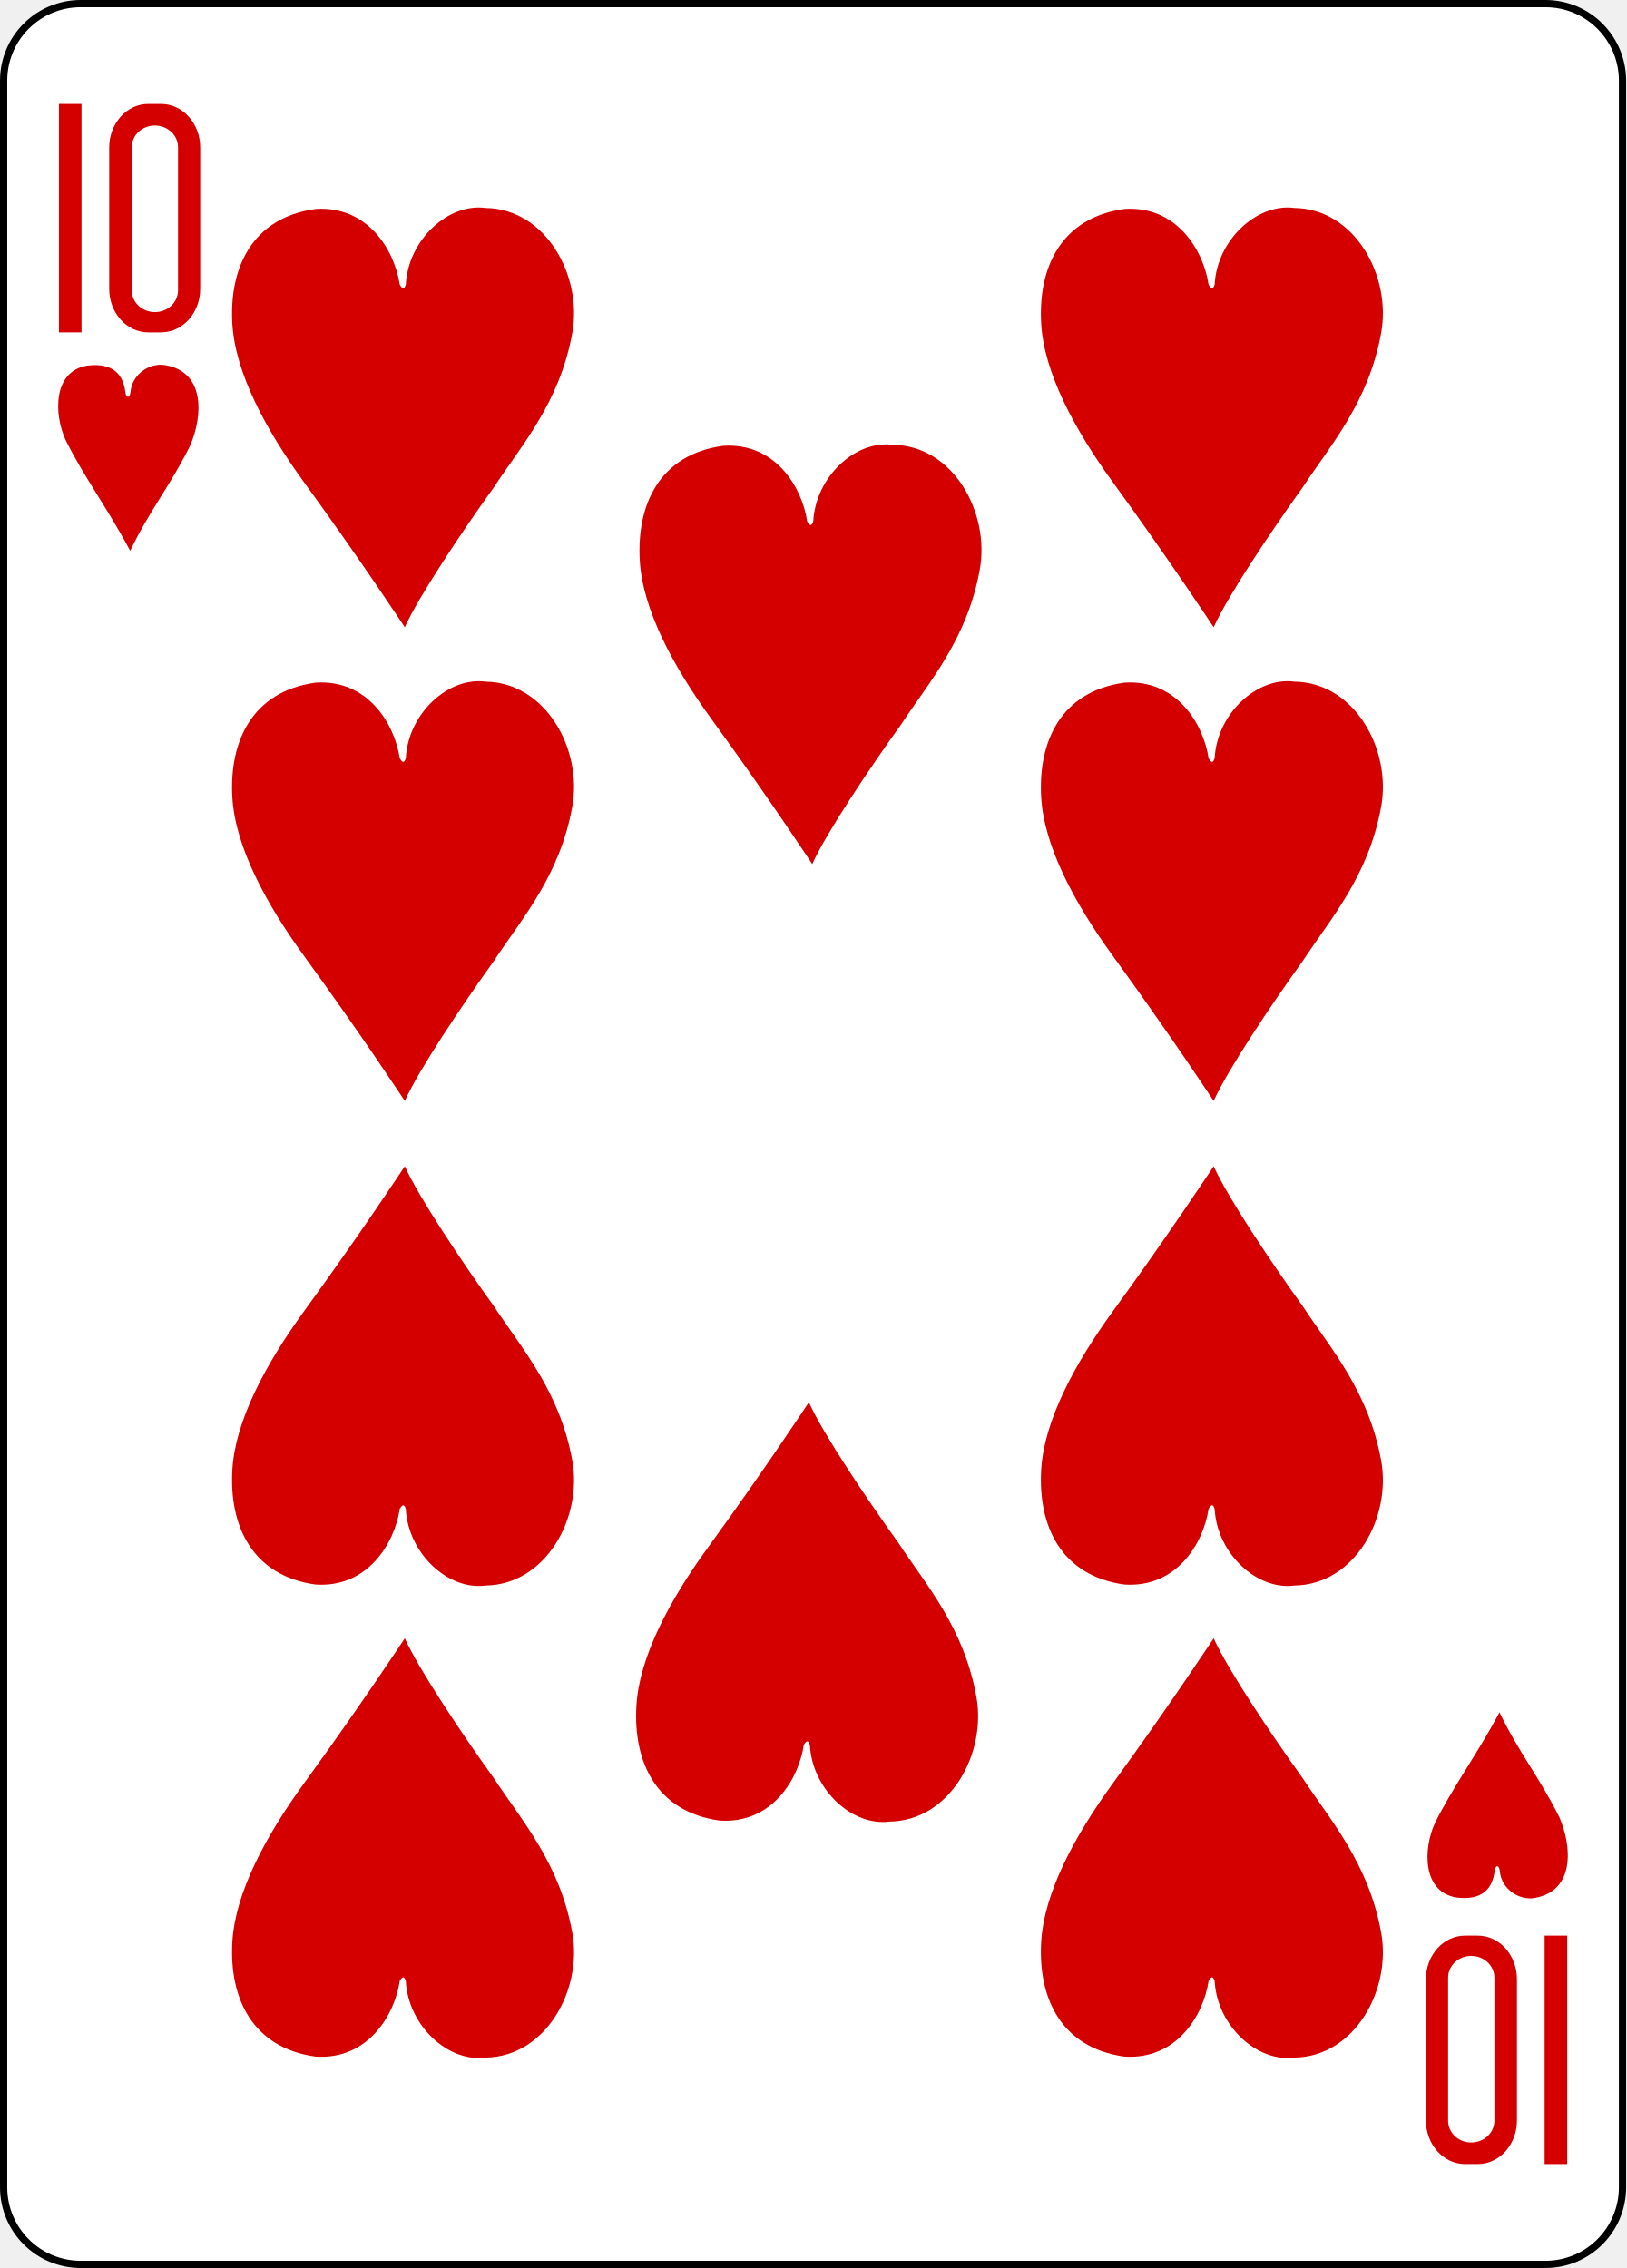
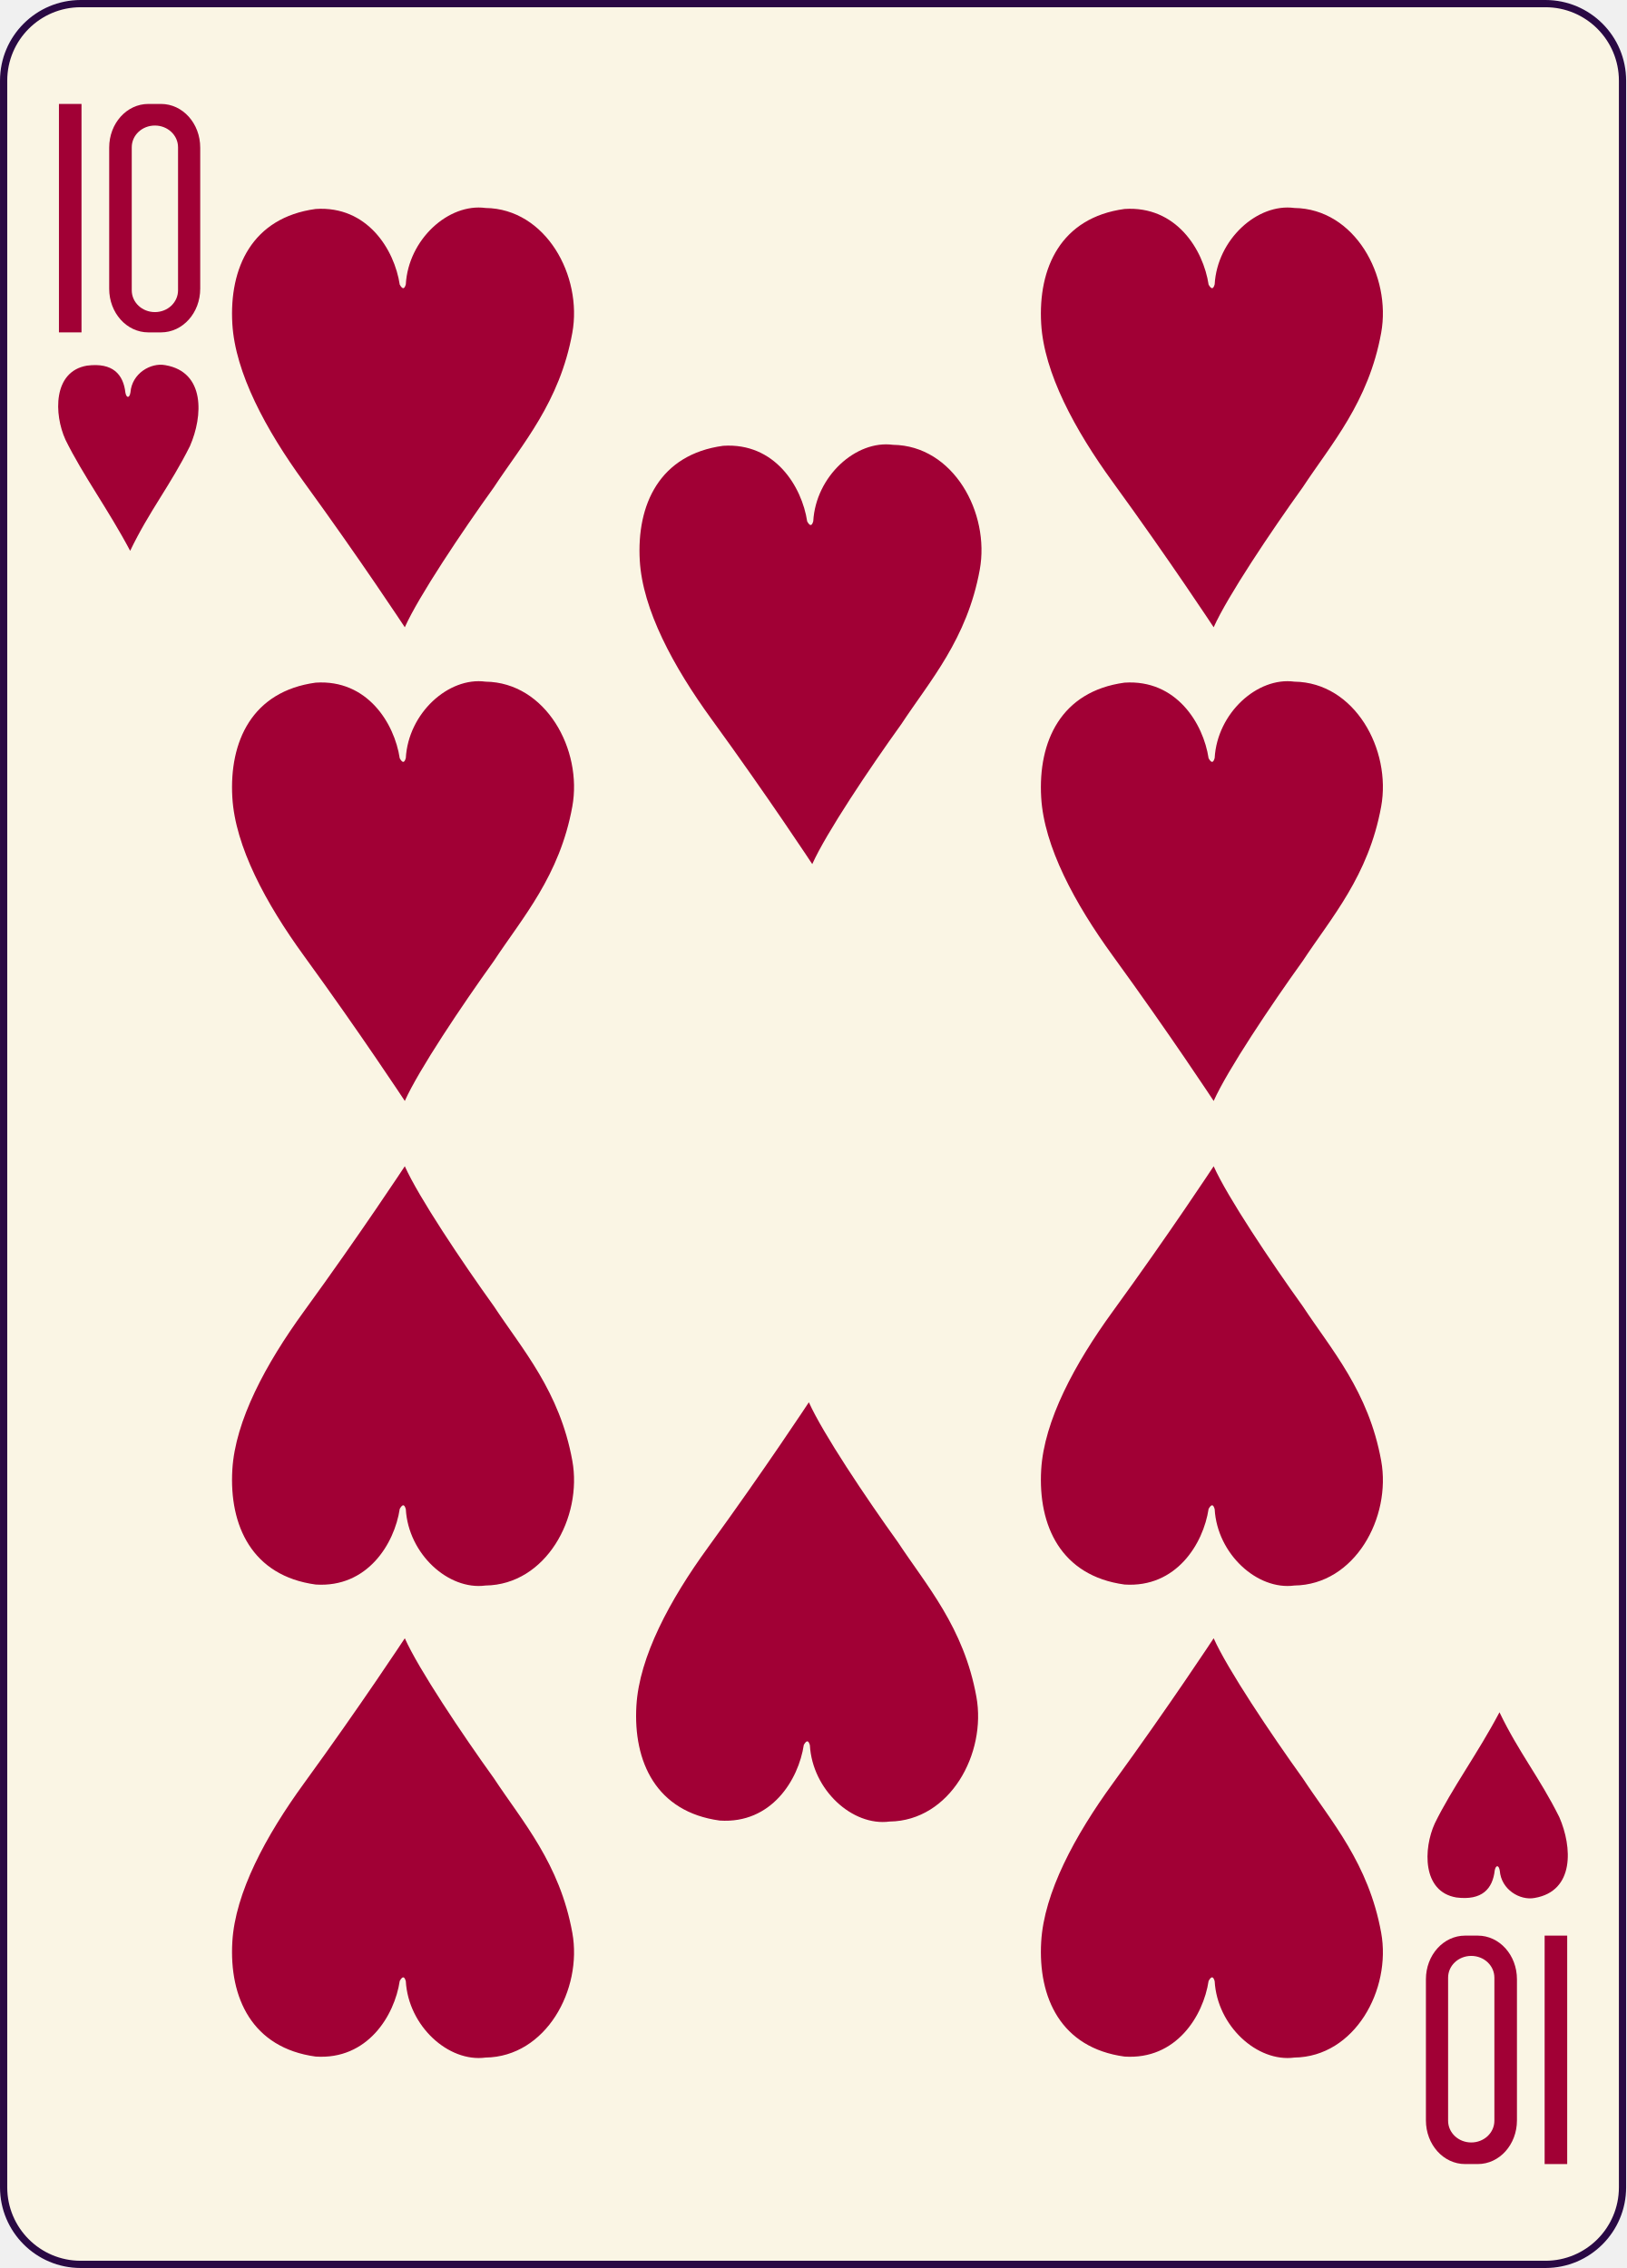
<svg xmlns="http://www.w3.org/2000/svg" width="224.225" height="312.808" id="svg4423" version="1.1">
  <defs id="defs4425" />
  <g id="layer1" transform="translate(-259.9347,-369.7772)">
    <g transform="translate(-1760.077,-113.6612)" id="g8970" style="display:inline">
      <g id="g8891">
        <g transform="translate(-4683.875,2918.937)" id="g8795">
-           <rect ry="10.63" rx="10.63" style="display:inline;fill:#ffffff;fill-opacity:1;stroke:#000000;stroke-width:0.997;stroke-miterlimit:4;stroke-dasharray:none;stroke-opacity:1" id="rect6365" width="223.228" height="311.811" x="6704.386" y="-2435" />
+           <rect ry="10.63" rx="10.63" style="display:inline;fill:#FAF5E4;fill-opacity:1;stroke:#2A0944;stroke-width:0.997;stroke-miterlimit:4;stroke-dasharray:none;stroke-opacity:1" id="rect6365" width="223.228" height="311.811" x="6704.386" y="-2435" />
          <g id="g8612" transform="matrix(0.3010621,0,0,0.3010621,5267.56,-1982.703)">
-             <path id="path7216" d="m 4797.862,-1351.724 0,-104.652 10.333,0 0,104.652 z" style="display:inline;fill:#d40000;fill-opacity:1" />
-             <path id="rect7235" d="m 4838.815,-1456.376 c -9.945,0 -17.941,8.924 -17.941,20.004 l 0,64.644 c 0,11.08 7.995,20.004 17.941,20.004 l 5.796,0 c 9.945,0 17.956,-8.924 17.956,-20.004 l 0,-64.644 c 0,-11.08 -8.011,-20.004 -17.956,-20.004 l -5.796,0 z m 2.993,9.892 c 5.874,0 10.601,4.441 10.601,9.971 l 0,65.51 c 0,5.53 -4.726,9.986 -10.601,9.986 -5.874,0 -10.601,-4.457 -10.601,-9.986 l 0,-65.51 c 0,-5.53 4.726,-9.971 10.601,-9.971 z" style="display:inline;fill:#d40000;fill-opacity:1;stroke:none" />
+             <path id="path7216" d="m 4797.862,-1351.724 0,-104.652 10.333,0 0,104.652 z" style="display:inline;fill:#A10035;fill-opacity:1" />
+             <path id="rect7235" d="m 4838.815,-1456.376 c -9.945,0 -17.941,8.924 -17.941,20.004 l 0,64.644 c 0,11.08 7.995,20.004 17.941,20.004 l 5.796,0 c 9.945,0 17.956,-8.924 17.956,-20.004 l 0,-64.644 c 0,-11.08 -8.011,-20.004 -17.956,-20.004 l -5.796,0 z m 2.993,9.892 c 5.874,0 10.601,4.441 10.601,9.971 l 0,65.51 c 0,5.53 -4.726,9.986 -10.601,9.986 -5.874,0 -10.601,-4.457 -10.601,-9.986 l 0,-65.51 c 0,-5.53 4.726,-9.971 10.601,-9.971 z" style="display:inline;fill:#A10035;fill-opacity:1;stroke:none" />
            <g style="display:inline;fill:#f60302;fill-opacity:1" id="g7984" transform="matrix(-0.5040424,0,0,-0.5040424,7403.638,312.0782)">
-               <path id="path7986" d="m 3799.25,1843.75 0,-207.625 20.5,0 0,207.625 z" style="display:inline;fill:#d40000;fill-opacity:1" />
-               <path id="path7988" d="m 3880.5,1636.125 c -19.731,0 -35.594,17.704 -35.594,39.688 l 0,128.25 c 0,21.983 15.863,39.688 35.594,39.688 l 11.5,0 c 19.731,0 35.625,-17.704 35.625,-39.688 l 0,-128.25 c 0,-21.983 -15.894,-39.688 -35.625,-39.688 l -11.5,0 z m 5.938,19.625 c 11.654,0 21.031,8.81 21.031,19.781 l 0,129.969 c 0,10.971 -9.377,19.812 -21.031,19.812 -11.654,0 -21.031,-8.842 -21.031,-19.812 l 0,-129.969 c 0,-10.971 9.377,-19.781 21.031,-19.781 z" style="fill:#d40000;fill-opacity:1;stroke:none" />
+               <path id="path7986" d="m 3799.25,1843.75 0,-207.625 20.5,0 0,207.625 z" style="display:inline;fill:#A10035;fill-opacity:1" />
+               <path id="path7988" d="m 3880.5,1636.125 c -19.731,0 -35.594,17.704 -35.594,39.688 l 0,128.25 c 0,21.983 15.863,39.688 35.594,39.688 l 11.5,0 c 19.731,0 35.625,-17.704 35.625,-39.688 l 0,-128.25 c 0,-21.983 -15.894,-39.688 -35.625,-39.688 l -11.5,0 z m 5.938,19.625 c 11.654,0 21.031,8.81 21.031,19.781 l 0,129.969 c 0,10.971 -9.377,19.812 -21.031,19.812 -11.654,0 -21.031,-8.842 -21.031,-19.812 l 0,-129.969 c 0,-10.971 9.377,-19.781 21.031,-19.781 z" style="fill:#A10035;fill-opacity:1;stroke:none" />
            </g>
          </g>
        </g>
      </g>
-       <path style="display:inline;fill:#d40000;fill-opacity:1" d="m 2029.035,544.076 c -1.583,-3.472 -1.757,-9.405 2.971,-10.208 3.562,-0.458 5.012,1.198 5.3,3.742 0.142,0.743 0.562,0.788 0.695,-0.058 0.204,-2.609 2.787,-4.133 4.806,-3.75 5.527,0.945 5.204,7.028 3.398,11.156 -2.731,5.479 -5.601,8.938 -8.245,14.452 -3.038,-5.741 -6.507,-10.405 -8.926,-15.333 z" id="path8644" />
-       <path id="path8568" d="m 2063.537,512.26 c 7.144,-0.474 10.868,5.627 11.595,10.436 0.433,0.764 0.671,0.549 0.837,-0.042 0.349,-6.174 5.875,-11.22 10.993,-10.53 8.328,0.108 13.389,9.375 11.966,17.219 -1.738,9.582 -6.9,15.351 -10.808,21.293 -4.421,6.152 -10.373,15.04 -12.29,19.317 0,0 -6.048,-9.205 -13.917,-20.03 -5.262,-7.239 -9.473,-15.082 -9.865,-21.835 -0.448,-7.715 2.719,-14.632 11.489,-15.828 z" style="display:inline;fill:#d40000;fill-opacity:1" />
-       <path id="path8570" d="m 2119.72,544.925 c 7.144,-0.474 10.868,5.627 11.595,10.436 0.433,0.764 0.671,0.549 0.837,-0.042 0.349,-6.174 5.875,-11.22 10.993,-10.53 8.328,0.108 13.389,9.375 11.966,17.219 -1.738,9.582 -6.9,15.351 -10.808,21.293 -4.421,6.152 -10.373,15.04 -12.29,19.317 0,0 -6.048,-9.205 -13.917,-20.03 -5.262,-7.239 -9.473,-15.082 -9.865,-21.835 -0.448,-7.715 2.719,-14.632 11.489,-15.828 z" style="display:inline;fill:#d40000;fill-opacity:1" />
-       <path id="path8572" d="m 2175.07,512.26 c 7.144,-0.474 10.868,5.627 11.595,10.436 0.433,0.764 0.671,0.549 0.837,-0.042 0.349,-6.174 5.875,-11.22 10.993,-10.53 8.328,0.108 13.389,9.375 11.966,17.219 -1.738,9.582 -6.9,15.351 -10.808,21.293 -4.421,6.152 -10.373,15.04 -12.29,19.317 0,0 -6.048,-9.205 -13.917,-20.03 -5.262,-7.239 -9.473,-15.082 -9.865,-21.835 -0.448,-7.715 2.719,-14.632 11.489,-15.828 z" style="display:inline;fill:#d40000;fill-opacity:1" />
-       <path id="path8574" d="m 2175.07,577.591 c 7.144,-0.474 10.868,5.627 11.595,10.436 0.433,0.764 0.671,0.549 0.837,-0.042 0.349,-6.174 5.875,-11.22 10.993,-10.53 8.328,0.108 13.389,9.375 11.966,17.219 -1.738,9.582 -6.9,15.351 -10.808,21.293 -4.421,6.152 -10.373,15.04 -12.29,19.317 0,0 -6.048,-9.205 -13.917,-20.03 -5.262,-7.239 -9.473,-15.082 -9.865,-21.835 -0.448,-7.715 2.719,-14.632 11.489,-15.828 z" style="display:inline;fill:#d40000;fill-opacity:1" />
-       <path id="path8576" d="m 2063.537,577.591 c 7.144,-0.474 10.868,5.627 11.595,10.436 0.433,0.764 0.671,0.549 0.837,-0.042 0.349,-6.174 5.875,-11.22 10.993,-10.53 8.328,0.108 13.389,9.375 11.966,17.219 -1.738,9.582 -6.9,15.351 -10.808,21.293 -4.421,6.152 -10.373,15.04 -12.29,19.317 0,0 -6.048,-9.205 -13.917,-20.03 -5.262,-7.239 -9.473,-15.082 -9.865,-21.835 -0.448,-7.715 2.719,-14.632 11.489,-15.828 z" style="display:inline;fill:#d40000;fill-opacity:1" />
-       <path id="path8596" d="m 2175.07,701.981 c 7.144,0.474 10.868,-5.627 11.595,-10.436 0.433,-0.764 0.671,-0.549 0.837,0.042 0.349,6.174 5.875,11.22 10.993,10.53 8.328,-0.108 13.389,-9.375 11.966,-17.219 -1.738,-9.582 -6.9,-15.351 -10.808,-21.293 -4.421,-6.152 -10.373,-15.04 -12.29,-19.317 0,0 -6.048,9.205 -13.917,20.03 -5.262,7.239 -9.473,15.082 -9.865,21.835 -0.448,7.715 2.719,14.632 11.489,15.828 z" style="display:inline;fill:#d40000;fill-opacity:1" />
-       <path id="path8598" d="m 2175.07,767.086 c 7.144,0.474 10.868,-5.627 11.595,-10.436 0.433,-0.764 0.671,-0.549 0.837,0.042 0.349,6.174 5.875,11.22 10.993,10.53 8.328,-0.108 13.389,-9.375 11.966,-17.219 -1.738,-9.582 -6.9,-15.351 -10.808,-21.293 -4.421,-6.152 -10.373,-15.04 -12.29,-19.317 0,0 -6.048,9.205 -13.917,20.03 -5.262,7.239 -9.473,15.082 -9.865,21.835 -0.448,7.715 2.719,14.632 11.489,15.828 z" style="display:inline;fill:#d40000;fill-opacity:1" />
-       <path id="path8600" d="m 2119.253,734.534 c 7.144,0.474 10.868,-5.627 11.595,-10.436 0.433,-0.764 0.671,-0.549 0.837,0.042 0.349,6.174 5.875,11.22 10.993,10.53 8.328,-0.108 13.389,-9.375 11.966,-17.219 -1.738,-9.582 -6.9,-15.351 -10.808,-21.293 -4.421,-6.152 -10.373,-15.04 -12.29,-19.317 0,0 -6.048,9.205 -13.917,20.03 -5.262,7.239 -9.473,15.082 -9.865,21.835 -0.448,7.715 2.719,14.632 11.489,15.828 z" style="display:inline;fill:#d40000;fill-opacity:1" />
-       <path id="path8602" d="m 2063.537,701.981 c 7.144,0.474 10.868,-5.627 11.595,-10.436 0.433,-0.764 0.671,-0.549 0.837,0.042 0.349,6.174 5.875,11.22 10.993,10.53 8.328,-0.108 13.389,-9.375 11.966,-17.219 -1.738,-9.582 -6.9,-15.351 -10.808,-21.293 -4.421,-6.152 -10.373,-15.04 -12.29,-19.317 0,0 -6.048,9.205 -13.917,20.03 -5.262,7.239 -9.473,15.082 -9.865,21.835 -0.448,7.715 2.719,14.632 11.489,15.828 z" style="display:inline;fill:#d40000;fill-opacity:1" />
-       <path id="path8604" d="m 2063.537,767.086 c 7.144,0.474 10.868,-5.627 11.595,-10.436 0.433,-0.764 0.671,-0.549 0.837,0.042 0.349,6.174 5.875,11.22 10.993,10.53 8.328,-0.108 13.389,-9.375 11.966,-17.219 -1.738,-9.582 -6.9,-15.351 -10.808,-21.293 -4.421,-6.152 -10.373,-15.04 -12.29,-19.317 0,0 -6.048,9.205 -13.917,20.03 -5.262,7.239 -9.473,15.082 -9.865,21.835 -0.448,7.715 2.719,14.632 11.489,15.828 z" style="display:inline;fill:#d40000;fill-opacity:1" />
-       <path id="path8660" d="m 2217.85,734.934 c -1.583,3.472 -1.757,9.405 2.971,10.208 3.562,0.458 5.012,-1.198 5.3,-3.742 0.142,-0.743 0.562,-0.788 0.695,0.058 0.204,2.609 2.787,4.133 4.806,3.75 5.527,-0.945 5.204,-7.028 3.398,-11.156 -2.731,-5.479 -5.601,-8.938 -8.245,-14.452 -3.038,5.741 -6.507,10.405 -8.926,15.333 z" style="display:inline;fill:#d40000;fill-opacity:1" />
+       <path style="display:inline;fill:#A10035;fill-opacity:1" d="m 2029.035,544.076 c -1.583,-3.472 -1.757,-9.405 2.971,-10.208 3.562,-0.458 5.012,1.198 5.3,3.742 0.142,0.743 0.562,0.788 0.695,-0.058 0.204,-2.609 2.787,-4.133 4.806,-3.75 5.527,0.945 5.204,7.028 3.398,11.156 -2.731,5.479 -5.601,8.938 -8.245,14.452 -3.038,-5.741 -6.507,-10.405 -8.926,-15.333 z" id="path8644" />
+       <path id="path8568" d="m 2063.537,512.26 c 7.144,-0.474 10.868,5.627 11.595,10.436 0.433,0.764 0.671,0.549 0.837,-0.042 0.349,-6.174 5.875,-11.22 10.993,-10.53 8.328,0.108 13.389,9.375 11.966,17.219 -1.738,9.582 -6.9,15.351 -10.808,21.293 -4.421,6.152 -10.373,15.04 -12.29,19.317 0,0 -6.048,-9.205 -13.917,-20.03 -5.262,-7.239 -9.473,-15.082 -9.865,-21.835 -0.448,-7.715 2.719,-14.632 11.489,-15.828 z" style="display:inline;fill:#A10035;fill-opacity:1" />
+       <path id="path8570" d="m 2119.72,544.925 c 7.144,-0.474 10.868,5.627 11.595,10.436 0.433,0.764 0.671,0.549 0.837,-0.042 0.349,-6.174 5.875,-11.22 10.993,-10.53 8.328,0.108 13.389,9.375 11.966,17.219 -1.738,9.582 -6.9,15.351 -10.808,21.293 -4.421,6.152 -10.373,15.04 -12.29,19.317 0,0 -6.048,-9.205 -13.917,-20.03 -5.262,-7.239 -9.473,-15.082 -9.865,-21.835 -0.448,-7.715 2.719,-14.632 11.489,-15.828 z" style="display:inline;fill:#A10035;fill-opacity:1" />
+       <path id="path8572" d="m 2175.07,512.26 c 7.144,-0.474 10.868,5.627 11.595,10.436 0.433,0.764 0.671,0.549 0.837,-0.042 0.349,-6.174 5.875,-11.22 10.993,-10.53 8.328,0.108 13.389,9.375 11.966,17.219 -1.738,9.582 -6.9,15.351 -10.808,21.293 -4.421,6.152 -10.373,15.04 -12.29,19.317 0,0 -6.048,-9.205 -13.917,-20.03 -5.262,-7.239 -9.473,-15.082 -9.865,-21.835 -0.448,-7.715 2.719,-14.632 11.489,-15.828 z" style="display:inline;fill:#A10035;fill-opacity:1" />
+       <path id="path8574" d="m 2175.07,577.591 c 7.144,-0.474 10.868,5.627 11.595,10.436 0.433,0.764 0.671,0.549 0.837,-0.042 0.349,-6.174 5.875,-11.22 10.993,-10.53 8.328,0.108 13.389,9.375 11.966,17.219 -1.738,9.582 -6.9,15.351 -10.808,21.293 -4.421,6.152 -10.373,15.04 -12.29,19.317 0,0 -6.048,-9.205 -13.917,-20.03 -5.262,-7.239 -9.473,-15.082 -9.865,-21.835 -0.448,-7.715 2.719,-14.632 11.489,-15.828 z" style="display:inline;fill:#A10035;fill-opacity:1" />
+       <path id="path8576" d="m 2063.537,577.591 c 7.144,-0.474 10.868,5.627 11.595,10.436 0.433,0.764 0.671,0.549 0.837,-0.042 0.349,-6.174 5.875,-11.22 10.993,-10.53 8.328,0.108 13.389,9.375 11.966,17.219 -1.738,9.582 -6.9,15.351 -10.808,21.293 -4.421,6.152 -10.373,15.04 -12.29,19.317 0,0 -6.048,-9.205 -13.917,-20.03 -5.262,-7.239 -9.473,-15.082 -9.865,-21.835 -0.448,-7.715 2.719,-14.632 11.489,-15.828 z" style="display:inline;fill:#A10035;fill-opacity:1" />
+       <path id="path8596" d="m 2175.07,701.981 c 7.144,0.474 10.868,-5.627 11.595,-10.436 0.433,-0.764 0.671,-0.549 0.837,0.042 0.349,6.174 5.875,11.22 10.993,10.53 8.328,-0.108 13.389,-9.375 11.966,-17.219 -1.738,-9.582 -6.9,-15.351 -10.808,-21.293 -4.421,-6.152 -10.373,-15.04 -12.29,-19.317 0,0 -6.048,9.205 -13.917,20.03 -5.262,7.239 -9.473,15.082 -9.865,21.835 -0.448,7.715 2.719,14.632 11.489,15.828 z" style="display:inline;fill:#A10035;fill-opacity:1" />
+       <path id="path8598" d="m 2175.07,767.086 c 7.144,0.474 10.868,-5.627 11.595,-10.436 0.433,-0.764 0.671,-0.549 0.837,0.042 0.349,6.174 5.875,11.22 10.993,10.53 8.328,-0.108 13.389,-9.375 11.966,-17.219 -1.738,-9.582 -6.9,-15.351 -10.808,-21.293 -4.421,-6.152 -10.373,-15.04 -12.29,-19.317 0,0 -6.048,9.205 -13.917,20.03 -5.262,7.239 -9.473,15.082 -9.865,21.835 -0.448,7.715 2.719,14.632 11.489,15.828 z" style="display:inline;fill:#A10035;fill-opacity:1" />
+       <path id="path8600" d="m 2119.253,734.534 c 7.144,0.474 10.868,-5.627 11.595,-10.436 0.433,-0.764 0.671,-0.549 0.837,0.042 0.349,6.174 5.875,11.22 10.993,10.53 8.328,-0.108 13.389,-9.375 11.966,-17.219 -1.738,-9.582 -6.9,-15.351 -10.808,-21.293 -4.421,-6.152 -10.373,-15.04 -12.29,-19.317 0,0 -6.048,9.205 -13.917,20.03 -5.262,7.239 -9.473,15.082 -9.865,21.835 -0.448,7.715 2.719,14.632 11.489,15.828 z" style="display:inline;fill:#A10035;fill-opacity:1" />
+       <path id="path8602" d="m 2063.537,701.981 c 7.144,0.474 10.868,-5.627 11.595,-10.436 0.433,-0.764 0.671,-0.549 0.837,0.042 0.349,6.174 5.875,11.22 10.993,10.53 8.328,-0.108 13.389,-9.375 11.966,-17.219 -1.738,-9.582 -6.9,-15.351 -10.808,-21.293 -4.421,-6.152 -10.373,-15.04 -12.29,-19.317 0,0 -6.048,9.205 -13.917,20.03 -5.262,7.239 -9.473,15.082 -9.865,21.835 -0.448,7.715 2.719,14.632 11.489,15.828 z" style="display:inline;fill:#A10035;fill-opacity:1" />
+       <path id="path8604" d="m 2063.537,767.086 c 7.144,0.474 10.868,-5.627 11.595,-10.436 0.433,-0.764 0.671,-0.549 0.837,0.042 0.349,6.174 5.875,11.22 10.993,10.53 8.328,-0.108 13.389,-9.375 11.966,-17.219 -1.738,-9.582 -6.9,-15.351 -10.808,-21.293 -4.421,-6.152 -10.373,-15.04 -12.29,-19.317 0,0 -6.048,9.205 -13.917,20.03 -5.262,7.239 -9.473,15.082 -9.865,21.835 -0.448,7.715 2.719,14.632 11.489,15.828 z" style="display:inline;fill:#A10035;fill-opacity:1" />
+       <path id="path8660" d="m 2217.85,734.934 c -1.583,3.472 -1.757,9.405 2.971,10.208 3.562,0.458 5.012,-1.198 5.3,-3.742 0.142,-0.743 0.562,-0.788 0.695,0.058 0.204,2.609 2.787,4.133 4.806,3.75 5.527,-0.945 5.204,-7.028 3.398,-11.156 -2.731,-5.479 -5.601,-8.938 -8.245,-14.452 -3.038,5.741 -6.507,10.405 -8.926,15.333 z" style="display:inline;fill:#A10035;fill-opacity:1" />
    </g>
  </g>
</svg>
